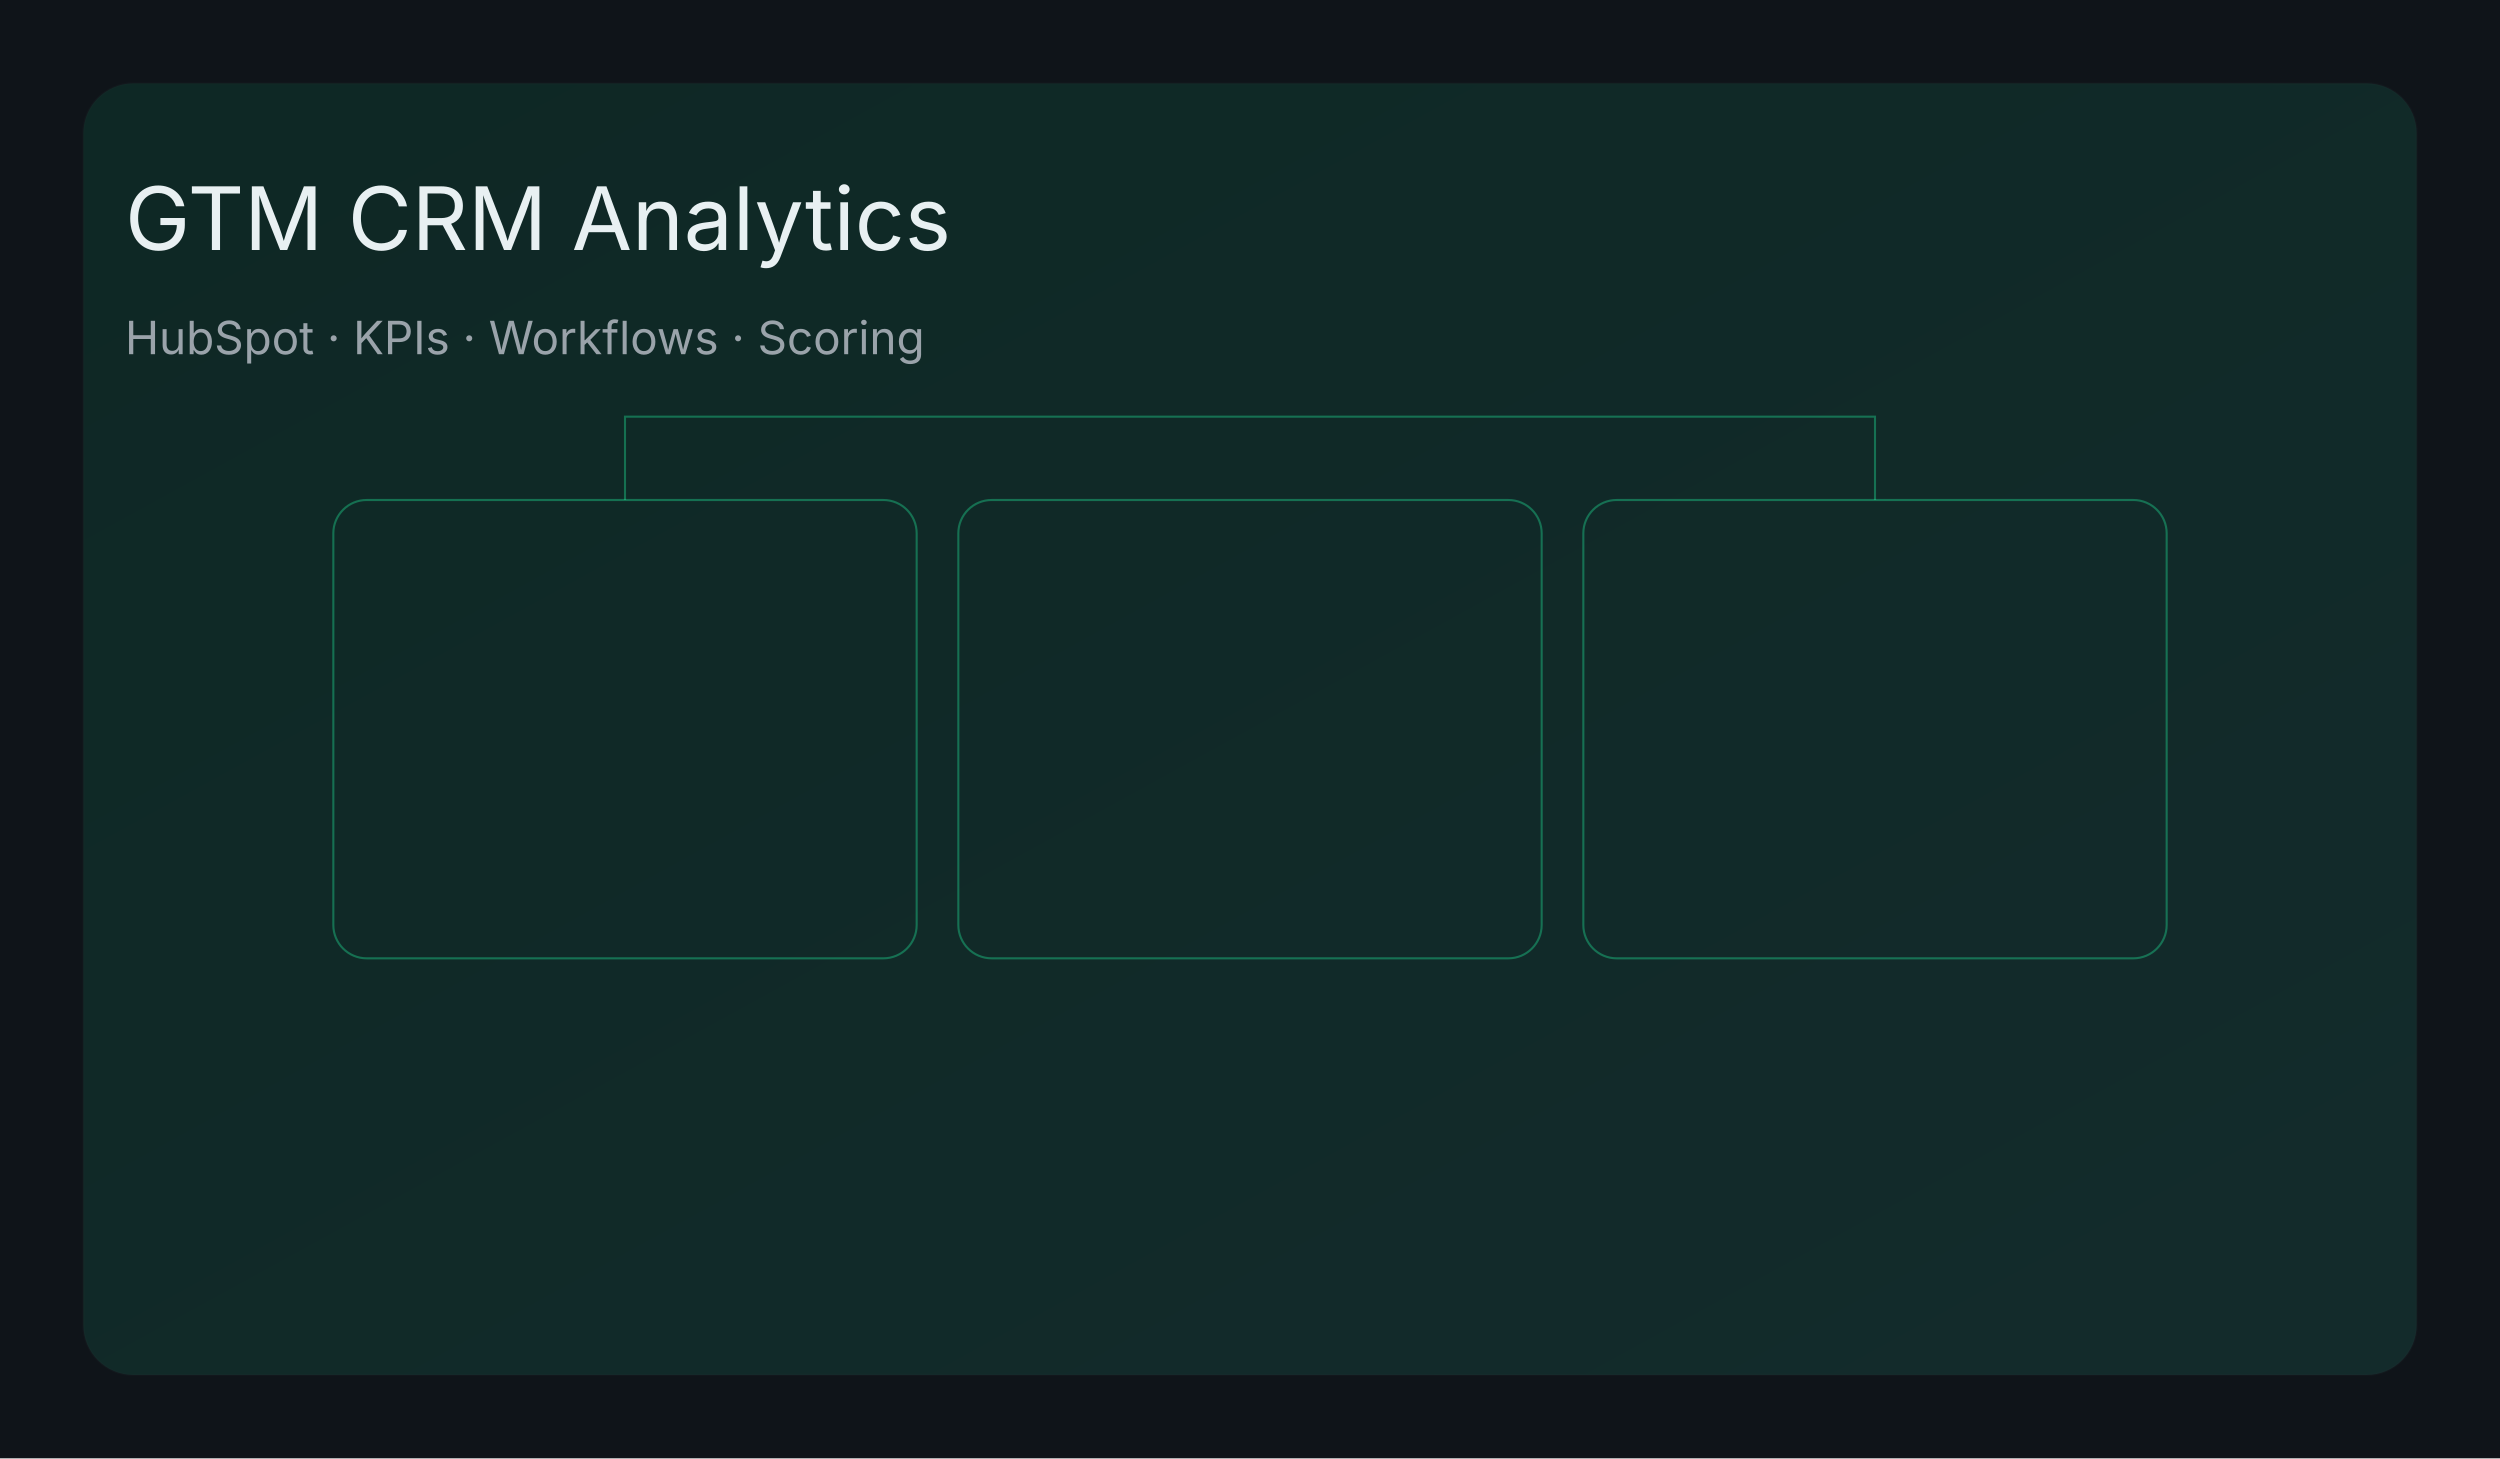
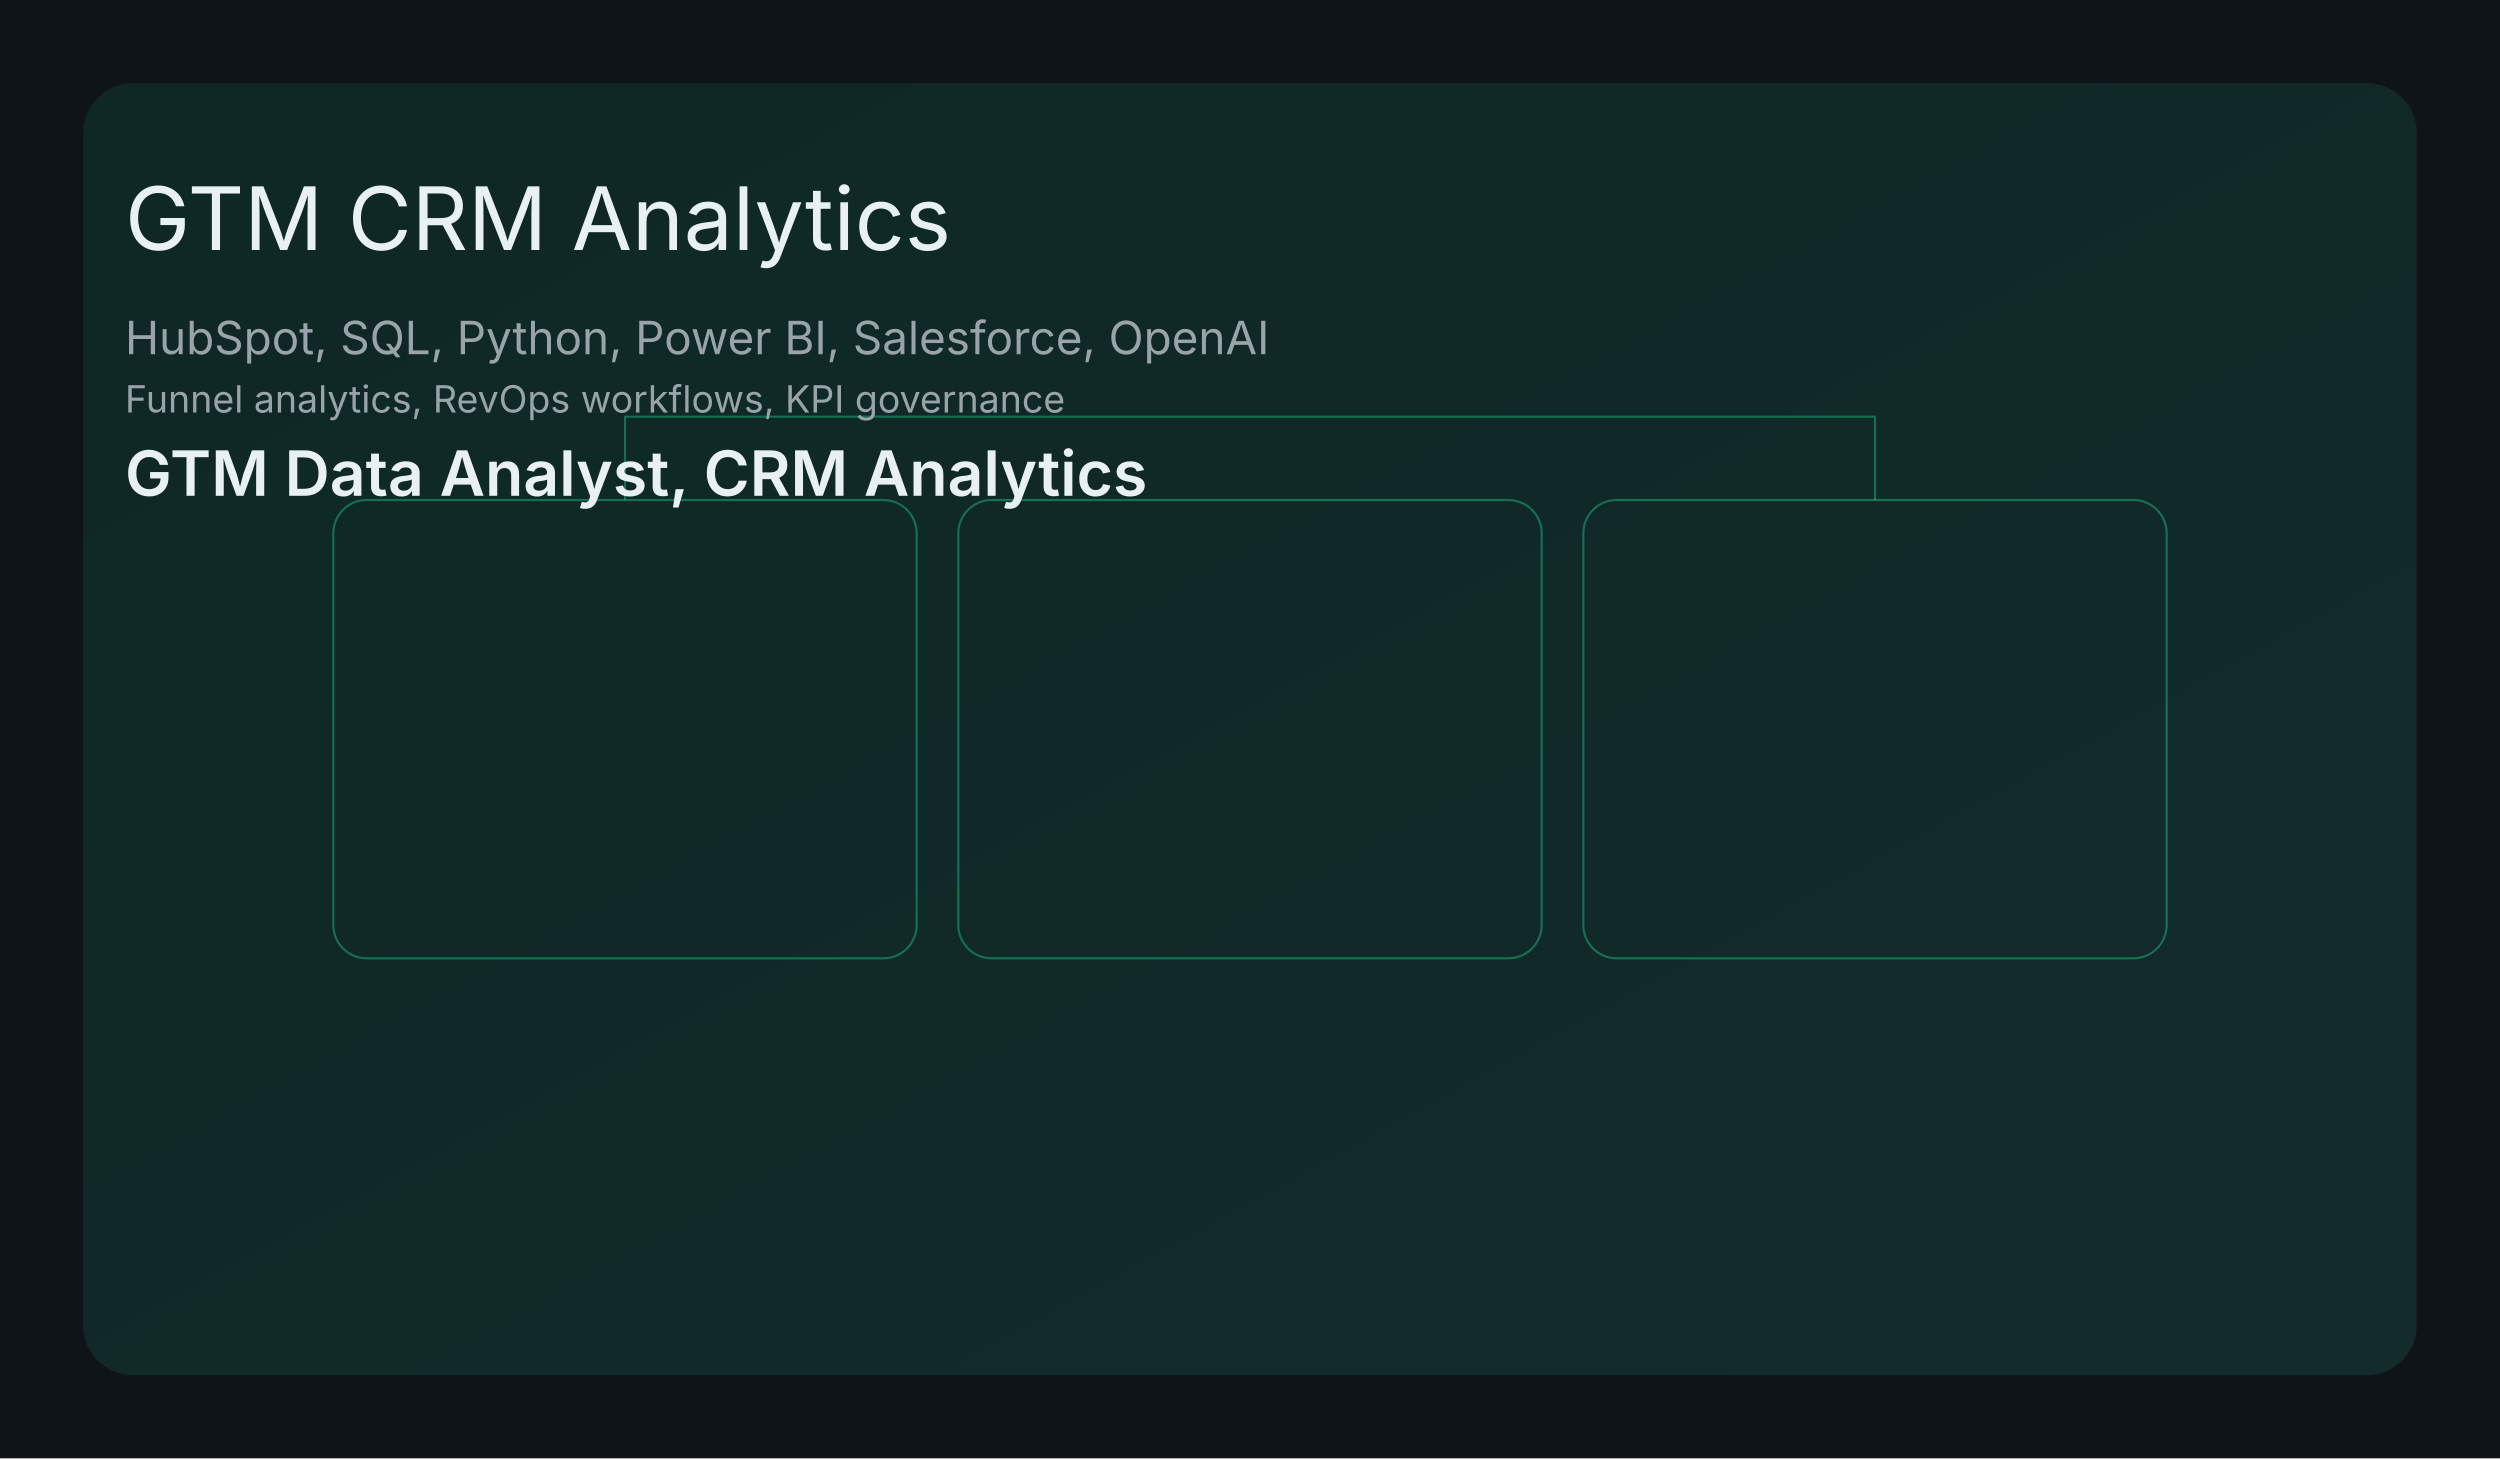
<svg xmlns="http://www.w3.org/2000/svg" viewBox="0 0 1200 700" width="1200" height="700">
  <defs>
    <linearGradient id="g3" x1="0" y1="0" x2="1" y2="1">
      <stop offset="0%" stop-color="#00e08a" />
      <stop offset="100%" stop-color="#34ffd1" />
    </linearGradient>
  </defs>
  <rect width="1200" height="700" fill="#0f1419" />
  <rect x="40" y="40" width="1120" height="620" rx="24" fill="url(#g3)" opacity="0.10" stroke="#ffffff22" />
  <g stroke="#22ffaa55" fill="none">
    <rect x="160" y="240" width="280" height="220" rx="16" />
    <rect x="460" y="240" width="280" height="220" rx="16" />
    <rect x="760" y="240" width="280" height="220" rx="16" />
    <path d="M300 240 v-40 h600 v40" />
  </g>
  <g fill="#e8f0f2" font-family="Inter, sans-serif" font-size="42">
    <text x="60" y="120">GTM CRM Analytics</text>
-     <text x="60" y="170" font-size="22" fill="#9aa3aa">HubSpot · KPIs · Workflows · Scoring</text>
+     <text x="60" y="170" font-size="22" fill="#9aa3aa">HubSpot, SQL, Python, Power BI, Salesforce, OpenAI</text>
+     <text x="60" y="198" font-family="Inter, system-ui, -apple-system, Segoe UI, Roboto, Helvetica, Arial, sans-serif" font-size="18" fill="#9aa3aa">Funnel analytics, RevOps workflows, KPI governance</text>
+     <text x="60" y="238" font-family="Inter, system-ui, -apple-system, Segoe UI, Roboto, Helvetica, Arial, sans-serif" font-size="30" font-weight="600" fill="#e8f0f2">GTM Data Analyst, CRM Analytics</text>
  </g>
</svg>
